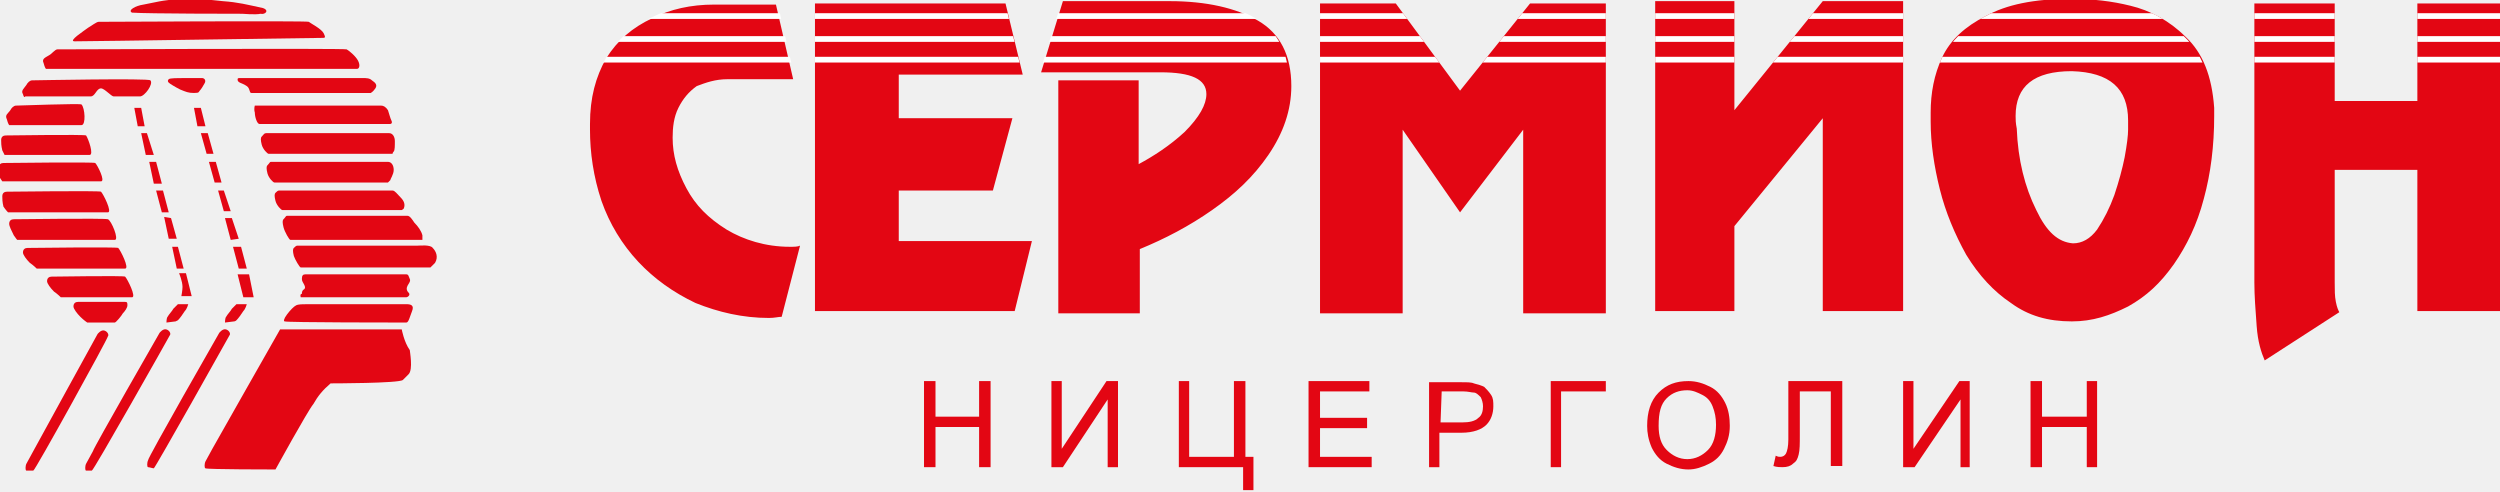
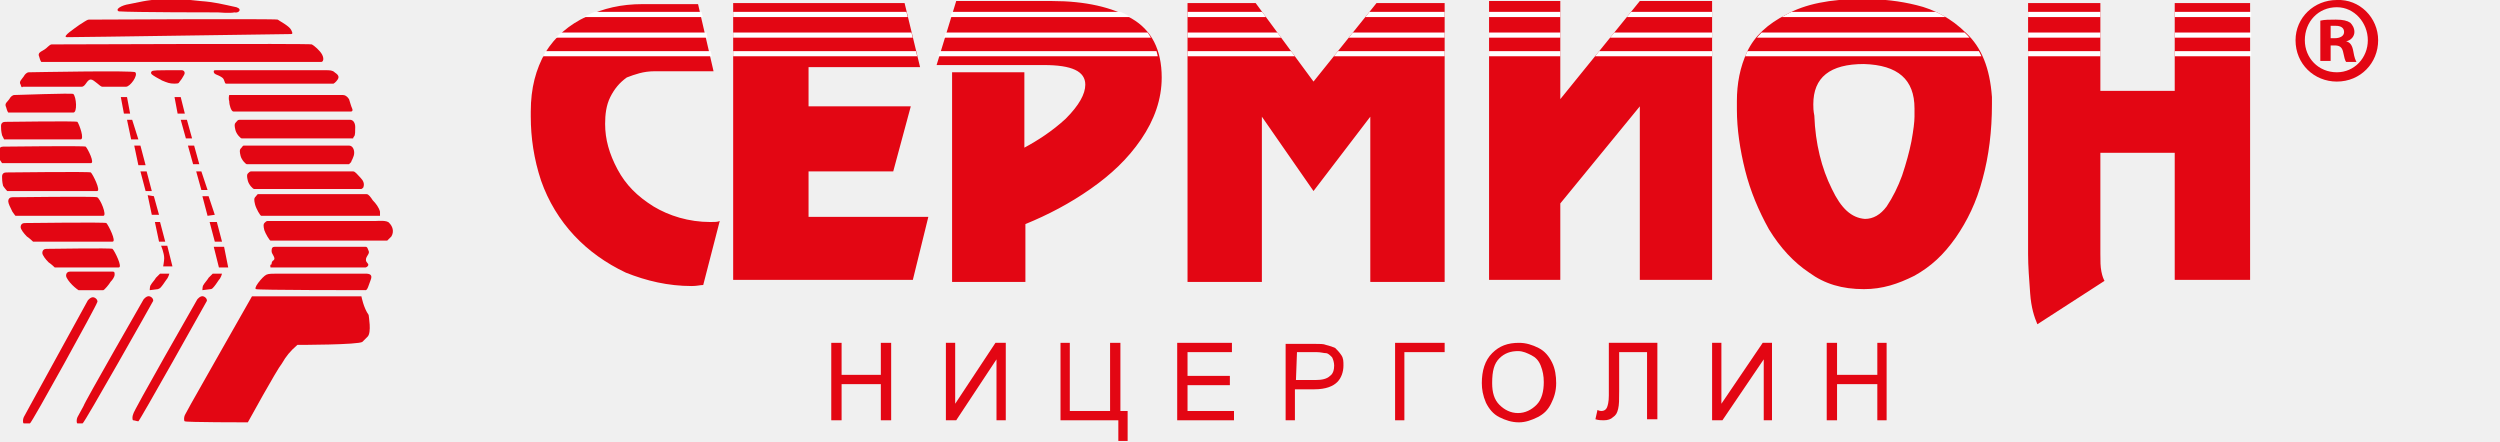
- <svg xmlns="http://www.w3.org/2000/svg" xmlns:xlink="http://www.w3.org/1999/xlink" version="1.1" id="Isolation_Mode" x="0px" y="0px" viewBox="0 0 217.8 42.8" style="enable-background:new 0 0 217.8 42.8;" xml:space="preserve">
+ <svg xmlns="http://www.w3.org/2000/svg" xmlns:xlink="http://www.w3.org/1999/xlink" version="1.1" id="Isolation_Mode" x="0px" y="0px" viewBox="0 0 242.1 42.8" style="enable-background:new 0 0 242.1 42.8;" xml:space="preserve">
  <style type="text/css">
	.st0{fill:#E30613;}
	.st1{clip-path:url(#SVGID_2_);fill:none;stroke:#FFFFFF;stroke-width:0.5;stroke-miterlimit:3.864;}
</style>
  <g id="Logo_1_">
    <g>
      <path class="st0" d="M180.5,6.2c-3.3,0-4.9,1.3-4.9,3.9c0,0.3,0,0.6,0.1,1.1c0.1,2.7,0.7,5.1,1.7,7.1c0.9,1.9,1.9,2.8,3.2,2.9    c0.8,0,1.5-0.4,2.1-1.2c0.6-0.9,1.1-1.9,1.5-3c0.4-1.2,0.7-2.3,0.9-3.3c0.2-1.1,0.3-1.9,0.3-2.4v-0.8    C185.4,7.7,183.8,6.3,180.5,6.2 M180.5,28c-2.1,0-3.8-0.5-5.3-1.6c-1.5-1-2.8-2.4-3.9-4.2c-1-1.8-1.8-3.7-2.3-5.7s-0.8-4-0.8-5.9    V9.8c0-1.7,0.3-3.3,1-4.8s2-2.7,3.8-3.6c1.8-1,4.2-1.5,7.4-1.5c1.9,0,3.6,0.2,5.2,0.6c1.7,0.4,3.4,1.3,4.8,2.7    c1.5,1.4,2.3,3.4,2.5,6.2v0.7c0,2.6-0.3,5-0.9,7.2c-0.6,2.3-1.5,4.1-2.6,5.7c-1.2,1.7-2.4,2.8-4,3.7C183.8,27.5,182.3,28,180.5,28     M165.8,27.1h-7V10.3l-7.7,9.4v7.4h-6.9v-27h6.9v9.5l7.7-9.5h7V27.1z M115,27.3v-27h6.6l5.6,7.6l6.1-7.6h6.6v27h-7.2v-16l-5.5,7.2    l-5-7.2v16H115z M92.2,27.1V7h7v7.3c1.3-0.7,2.7-1.6,4-2.8c1.3-1.3,1.9-2.4,1.9-3.3c0-1.3-1.3-1.9-4-1.9H90.7l1.9-6.2h9.3    c3.2,0,5.8,0.6,7.7,1.7c1.9,1.1,2.9,3,2.9,5.7c0,2.1-0.7,4.1-2,6s-2.9,3.4-4.9,4.8s-4.1,2.5-6.3,3.4v5.6h-7.1V27.1z M71,27.1V0.3    h16.6l1.5,6.2H78.3v3.8h9.9l-1.7,6.3h-8.2V21h11.6l-1.5,6.1H71z M51.4,11.3v-0.5c0-2.3,0.5-4.1,1.4-5.7c1-1.6,2.3-2.7,4-3.5    c1.6-0.8,3.4-1.2,5.4-1.2h5.4l1.5,6.5h-5.7c-1.1,0-1.9,0.3-2.7,0.6C60,8,59.5,8.6,59.1,9.4c-0.4,0.8-0.5,1.7-0.5,2.6    c0,1.5,0.4,2.9,1.2,4.4s1.9,2.6,3.5,3.6c1.5,0.9,3.4,1.5,5.5,1.5c0.4,0,0.7,0,0.9-0.1l-1.6,6.2c-0.3,0-0.6,0.1-1.1,0.1    c-2.3,0-4.4-0.5-6.4-1.3c-1.9-0.9-3.6-2.1-5-3.6s-2.5-3.3-3.2-5.3C51.7,15.4,51.4,13.3,51.4,11.3 M196.4,24.6V0.3h7v8.5h7.2V0.3    h7.3v26.8h-7.3V14.8h-7.2v9.8c0,0.7,0,1.2,0.1,1.7s0.2,0.7,0.3,0.9l-6.5,4.2c-0.3-0.7-0.6-1.6-0.7-3    C196.5,27,196.4,25.8,196.4,24.6" />
-       <path class="st0" d="M2.9,41c-0.1,0-0.5,0-0.6,0c-0.1,0-0.1-0.4,0-0.6c0.1-0.2,0.5-0.9,0.6-1.1C3,39.1,8.5,29.1,8.5,29.1    s0.3-0.4,0.6-0.3s0.4,0.4,0.3,0.5C9.4,29.5,3,41.1,2.9,41" />
+       <path class="st0" d="M2.9,41c-0.1,0-0.5,0-0.6,0s-0.1-0.4,0-0.6c0.1-0.2,0.5-0.9,0.6-1.1C3,39.1,8.5,29.1,8.5,29.1    s0.3-0.4,0.6-0.3s0.4,0.4,0.3,0.5C9.4,29.5,3,41.1,2.9,41" />
      <path class="st0" d="M8,41c-0.1,0-0.4,0-0.5,0s-0.1-0.4,0-0.6c0.1-0.2,0.5-0.9,0.6-1.1c0-0.2,5.8-10.3,5.8-10.3s0.3-0.4,0.6-0.3    s0.4,0.4,0.3,0.5C14.7,29.4,8.1,41.1,8,41" />
      <path class="st0" d="M13.4,40.8c-0.1,0-0.4-0.1-0.5-0.1s-0.1-0.4,0-0.6C12.8,40,19.1,29,19.1,29s0.3-0.4,0.6-0.3    c0.3,0.1,0.4,0.4,0.3,0.5C19.9,29.4,13.5,40.8,13.4,40.8" />
      <path class="st0" d="M24,40.9c-0.1,0-6,0-6.1-0.1c-0.1,0-0.1-0.4,0-0.6c0.1-0.2,0.5-0.9,0.6-1.1c0.1-0.2,5.9-10.4,5.9-10.4H35    c0,0,0.2,1.1,0.7,1.8c0,0.1,0.3,1.7-0.1,2.1c-0.2,0.2-0.3,0.3-0.5,0.5c-0.3,0.3-6.3,0.3-6.3,0.3c-0.7,0.6-1.1,1.1-1.5,1.8    C26.8,35.8,24,40.9,24,40.9" />
      <path class="st0" d="M7.6,28.1H10c0.1,0,0.6-0.6,0.7-0.8c0.2-0.2,0.4-0.5,0.4-0.7s0-0.3-0.2-0.3s-3.9,0-4.1,0s-0.4,0.1-0.4,0.4    c0,0.2,0.3,0.6,0.6,0.9C7.3,27.9,7.6,28.1,7.6,28.1" />
      <path class="st0" d="M5.3,25.9h6.2c0.4,0-0.4-1.6-0.6-1.8c-0.1-0.1-6.1,0-6.4,0c-0.2,0-0.4,0.1-0.4,0.4c0,0.2,0.3,0.6,0.6,0.9    C5,25.6,5.3,25.9,5.3,25.9" />
      <path class="st0" d="M3.2,23.4h7.7c0.4,0-0.4-1.6-0.6-1.8c-0.1-0.1-7.7,0-7.9,0C2.2,21.6,2,21.7,2,22c0,0.2,0.3,0.6,0.6,0.9    C2.9,23.1,3.2,23.4,3.2,23.4" />
      <path class="st0" d="M1.5,20.9H10c0.4,0-0.3-1.7-0.6-1.8c-0.3-0.1-8,0-8.2,0s-0.4,0.1-0.4,0.4c0,0.2,0.2,0.6,0.4,1    C1.4,20.8,1.5,20.9,1.5,20.9" />
      <path class="st0" d="M0.7,18.5h8.7c0.4,0-0.4-1.6-0.6-1.8c-0.1-0.1-8,0-8.2,0s-0.4,0.1-0.4,0.4c0,0.2,0,0.5,0.1,0.9    C0.5,18.3,0.7,18.5,0.7,18.5" />
      <path class="st0" d="M0.2,15.8h8.6c0.4,0-0.3-1.4-0.5-1.6c-0.1-0.1-7.8,0-8,0s-0.4,0.1-0.4,0.4c0,0.2,0,0.5,0.1,0.9    C0.2,15.8,0.2,15.8,0.2,15.8" />
      <path class="st0" d="M0.4,13.5h7.4c0.4,0-0.1-1.4-0.3-1.7c-0.1-0.1-6.8,0-7,0s-0.4,0.1-0.4,0.4c0,0.2,0,0.5,0.1,0.9    C0.4,13.5,0.4,13.5,0.4,13.5" />
      <path class="st0" d="M0.8,10.9h6.3c0.4,0,0.3-1.5,0-1.8C7,9,1.6,9.2,1.4,9.2S1,9.4,0.9,9.6C0.7,9.9,0.4,10,0.6,10.4    C0.7,10.8,0.8,10.9,0.8,10.9" />
      <path class="st0" d="M2.2,8.4h5.7c0.4,0,0.5-0.7,0.9-0.7c0.3,0,0.9,0.7,1.1,0.7h2.3c0.4,0,1.2-1.1,0.9-1.4C13,6.8,3,7,2.8,7    S2.4,7.2,2.3,7.4C2.1,7.7,1.8,7.9,2,8.2C2.1,8.6,2.2,8.4,2.2,8.4" />
      <path class="st0" d="M4,6h27.1c0.2,0,0.3-0.3,0.1-0.7c-0.2-0.4-0.8-0.9-1-1c-0.1-0.1-25,0-25.2,0c-0.2,0-0.5,0.4-0.7,0.5    C4,5,3.6,5.1,3.8,5.5C3.9,5.9,4,6,4,6" />
-       <path class="st0" d="M6.5,3.6c1.5,0,20.8-0.3,21.6-0.3c0.2,0,0.3,0,0.1-0.4C28,2.5,27,2,26.9,1.9c-0.1-0.1-18.1,0-18.3,0    c-0.2,0-0.7,0.4-0.9,0.5C7.3,2.7,5.9,3.6,6.5,3.6" />
+       <path class="st0" d="M6.5,3.6c1.5,0,20.8-0.3,21.6-0.3c0.2,0,0.3,0,0.1-0.4C28,2.5,27,2,26.9,1.9s-18.1,0-18.3,0    c-0.2,0-0.7,0.4-0.9,0.5C7.3,2.7,5.9,3.6,6.5,3.6" />
      <path class="st0" d="M21.1,1.2c0,0,1.2,0.1,1.6,0c0.4,0.1,0.8-0.3,0.2-0.5c-1.4-0.3-2.1-0.5-3.5-0.6c-1.8-0.2-2.9-0.3-4.7-0.1    c-0.8,0.1-0.7,0.1-2.2,0.4c-0.7,0.1-1.4,0.5-1,0.7C12.8,1.2,21.1,1.2,21.1,1.2" />
    </g>
    <polygon class="st0" points="12,11 12.6,11 12.3,9.4 11.7,9.4  " />
    <polygon class="st0" points="17.2,11 17.9,11 17.5,9.4 16.9,9.4  " />
    <polygon class="st0" points="12.7,13.5 13.4,13.5 12.8,11.6 12.3,11.6  " />
    <polygon class="st0" points="18,13.4 18.6,13.4 18.1,11.6 17.5,11.6  " />
    <polygon class="st0" points="13.4,16 14.1,16 13.6,14.1 13,14.1  " />
    <polygon class="st0" points="18.7,15.9 19.3,15.9 18.8,14.1 18.2,14.1  " />
    <polygon class="st0" points="14.1,18.5 14.7,18.5 14.2,16.6 13.6,16.6  " />
    <polygon class="st0" points="19.5,18.4 20.1,18.4 19.5,16.6 19,16.6  " />
    <polygon class="st0" points="14.7,20.8 15.4,20.8 14.9,19 14.3,18.9  " />
    <polygon class="st0" points="19.6,19 20.1,20.9 20.8,20.8 20.2,19  " />
    <polygon class="st0" points="15.4,23.4 16,23.4 15.5,21.5 15,21.5  " />
    <polygon class="st0" points="20.3,21.5 20.8,23.4 21.5,23.4 21,21.5  " />
    <g>
      <path class="st0" d="M15.6,23.8c0,0,0.3,0.7,0.3,1.2c0,0.3-0.1,0.8-0.1,0.8h0.9l-0.5-2H15.6z" />
    </g>
    <polygon class="st0" points="20.7,23.9 21.2,25.9 22.1,25.9 21.7,23.9  " />
    <g>
      <path class="st0" d="M14.5,28.1c0,0,0-0.4,0.1-0.5c0.1-0.2,0.4-0.5,0.5-0.7c0.2-0.2,0.4-0.4,0.4-0.4h0.9c0,0-0.1,0.4-0.3,0.6    c-0.2,0.3-0.4,0.6-0.6,0.8C15.3,28,15.3,28,15.3,28L14.5,28.1z" />
      <path class="st0" d="M19.6,28.1c0,0,0-0.4,0.1-0.5c0.1-0.2,0.4-0.5,0.5-0.7c0.2-0.2,0.4-0.4,0.4-0.4h0.9c0,0-0.1,0.4-0.3,0.6    c-0.2,0.3-0.4,0.6-0.6,0.8C20.5,28,20.4,28,20.4,28L19.6,28.1z" />
      <path class="st0" d="M14.7,7.2c-0.1-0.1-0.1-0.2,0-0.3c0.1-0.1,0.8-0.1,1.4-0.1s1.3,0,1.5,0S18,7,17.8,7.3    c-0.1,0.2-0.3,0.5-0.4,0.6s0,0.2-0.5,0.2S16.2,8,15.7,7.8C15.3,7.6,14.8,7.3,14.7,7.2" />
      <path class="st0" d="M20.9,6.8h10.7c0.3,0,0.6,0,0.8,0.2c0.3,0.2,0.5,0.4,0.3,0.7c-0.2,0.3-0.4,0.4-0.4,0.4H21.9    c-0.2,0-0.1-0.4-0.4-0.6s-0.4-0.2-0.6-0.3c-0.2-0.1-0.2-0.2-0.2-0.3C20.7,6.8,20.8,6.8,20.9,6.8" />
      <path class="st0" d="M22.2,9.2h11c0.2,0,0.4,0.1,0.6,0.4c0.1,0.3,0.2,0.7,0.3,0.9s0,0.3-0.1,0.3H22.6c-0.2,0-0.4-0.6-0.4-1    C22.1,9.5,22.2,9.2,22.2,9.2" />
      <path class="st0" d="M23.2,11.6h10.7c0.3,0,0.5,0.3,0.5,0.7s0,0.8-0.1,0.9c-0.1,0.1-0.1,0.2-0.1,0.2H23.4c-0.1,0-0.5-0.4-0.6-0.8    c-0.1-0.4-0.1-0.6,0-0.7C23,11.7,23,11.6,23.2,11.6" />
      <path class="st0" d="M23.6,14.1h10.2c0.3,0,0.5,0.3,0.5,0.7S34,15.6,34,15.7c-0.1,0.1-0.2,0.2-0.2,0.2h-9.9    c-0.1,0-0.5-0.4-0.6-0.8c-0.1-0.4-0.1-0.6,0-0.7C23.5,14.2,23.5,14.1,23.6,14.1" />
      <path class="st0" d="M24.3,16.6c0.1,0,9.6,0,9.9,0c0.2,0,0.4,0.3,0.7,0.6c0.3,0.3,0.4,0.6,0.3,0.9c0,0.1-0.2,0.2-0.2,0.2H24.6    c-0.1,0-0.5-0.4-0.6-0.8s-0.1-0.6,0-0.7S24.2,16.6,24.3,16.6" />
      <path class="st0" d="M25,18.8c0.1,0,10.2,0,10.5,0c0.2,0,0.4,0.3,0.6,0.6c0.3,0.3,0.6,0.7,0.7,1.1c0,0.1,0,0.4,0,0.4H25.3    c-0.1,0-0.5-0.7-0.6-1.1s-0.1-0.6,0-0.7C24.9,18.9,24.9,18.8,25,18.8" />
      <path class="st0" d="M25.9,21.4c0.1,0,10.2,0,10.5,0c0.2,0,1.1-0.1,1.3,0.2c0.3,0.3,0.5,0.8,0.2,1.3c-0.1,0.1-0.4,0.4-0.4,0.4    H26.2c-0.1,0-0.5-0.7-0.6-1c-0.1-0.4-0.1-0.6,0-0.7C25.7,21.5,25.8,21.4,25.9,21.4" />
      <path class="st0" d="M24.8,28c-0.1,0-0.1-0.2,0.2-0.6c0.3-0.4,0.6-0.7,0.8-0.8c0.2-0.1,0.6-0.1,1-0.1h8.6c0.4,0,0.7,0.1,0.5,0.6    s-0.3,1-0.5,1C35,28.1,24.9,28.1,24.8,28" />
      <path class="st0" d="M26.2,25.9h9.2c0.1,0,0.4-0.2,0.2-0.4c-0.2-0.2-0.2-0.4-0.1-0.6c0.1-0.2,0.3-0.4,0.2-0.6s-0.1-0.4-0.3-0.4    s-8.6,0-8.8,0s-0.3,0.1-0.3,0.4c0,0.2,0.1,0.3,0.2,0.5s0.1,0.3,0,0.4c-0.2,0.1-0.2,0.3-0.2,0.4C26.1,25.6,26.2,25.9,26.2,25.9" />
    </g>
    <polygon class="st0" points="80.5,40.7 80.5,33.2 81.5,33.2 81.5,36.3 85.3,36.3 85.3,33.2 86.3,33.2 86.3,40.7 85.3,40.7    85.3,37.2 81.5,37.2 81.5,40.7  " />
    <polygon class="st0" points="91.6,33.2 92.5,33.2 92.5,39.1 96.4,33.2 97.4,33.2 97.4,40.7 96.5,40.7 96.5,34.8 92.6,40.7    91.6,40.7  " />
    <polygon class="st0" points="102.7,33.2 103.6,33.2 103.6,39.8 107.5,39.8 107.5,33.2 108.5,33.2 108.5,39.8 109.2,39.8    109.2,42.7 108.3,42.7 108.3,40.7 102.7,40.7  " />
    <polygon class="st0" points="114,40.7 114,33.2 119.3,33.2 119.3,34.1 115,34.1 115,36.4 119.1,36.4 119.1,37.3 115,37.3 115,39.8    119.5,39.8 119.5,40.7  " />
    <g>
      <path class="st0" d="M125.5,36.8h1.9c0.6,0,1.1-0.1,1.4-0.4c0.3-0.2,0.4-0.6,0.4-1c0-0.3-0.1-0.6-0.2-0.8    c-0.2-0.2-0.4-0.4-0.6-0.4c-0.2,0-0.5-0.1-0.9-0.1h-1.9L125.5,36.8L125.5,36.8z M124.5,40.7v-7.4h2.8c0.5,0,0.9,0,1.1,0.1    c0.4,0.1,0.7,0.2,0.9,0.3c0.2,0.2,0.4,0.4,0.6,0.7c0.2,0.3,0.2,0.6,0.2,1c0,0.6-0.2,1.2-0.6,1.6c-0.4,0.4-1.1,0.7-2.2,0.7h-1.9v3    C125.4,40.7,124.5,40.7,124.5,40.7z" />
    </g>
    <polygon class="st0" points="135.1,33.2 139.9,33.2 139.9,34.1 136,34.1 136,40.7 135.1,40.7  " />
    <g>
-       <path class="st0" d="M144.5,37.1c0,0.9,0.2,1.6,0.7,2.1s1.1,0.8,1.8,0.8s1.3-0.3,1.8-0.8s0.7-1.3,0.7-2.2c0-0.6-0.1-1.1-0.3-1.6    s-0.5-0.8-0.9-1S147.5,34,147,34c-0.7,0-1.3,0.2-1.8,0.7C144.7,35.2,144.5,35.9,144.5,37.1 M143.5,37.1c0-1.2,0.3-2.2,1-2.9    s1.5-1,2.6-1c0.7,0,1.3,0.2,1.9,0.5c0.6,0.3,1,0.8,1.3,1.4c0.3,0.6,0.4,1.3,0.4,2c0,0.8-0.2,1.4-0.5,2s-0.7,1-1.3,1.3    s-1.2,0.5-1.8,0.5c-0.7,0-1.3-0.2-1.9-0.5c-0.6-0.3-1-0.8-1.3-1.4C143.6,38.3,143.5,37.7,143.5,37.1" />
+       <path class="st0" d="M144.5,37.1c0,0.9,0.2,1.6,0.7,2.1s1.1,0.8,1.8,0.8s1.3-0.3,1.8-0.8s0.7-1.3,0.7-2.2c0-0.6-0.1-1.1-0.3-1.6    s-0.5-0.8-0.9-1S147.5,34,147,34c-0.7,0-1.3,0.2-1.8,0.7S144.5,35.9,144.5,37.1 M143.5,37.1c0-1.2,0.3-2.2,1-2.9s1.5-1,2.6-1    c0.7,0,1.3,0.2,1.9,0.5c0.6,0.3,1,0.8,1.3,1.4c0.3,0.6,0.4,1.3,0.4,2c0,0.8-0.2,1.4-0.5,2s-0.7,1-1.3,1.3s-1.2,0.5-1.8,0.5    c-0.7,0-1.3-0.2-1.9-0.5c-0.6-0.3-1-0.8-1.3-1.4C143.6,38.3,143.5,37.7,143.5,37.1" />
      <path class="st0" d="M155.9,33.2h4.6v7.4h-1v-6.5h-2.7v3.8c0,0.8,0,1.3-0.1,1.7s-0.2,0.6-0.5,0.8c-0.2,0.2-0.5,0.3-0.9,0.3    c-0.2,0-0.5,0-0.8-0.1l0.2-0.9c0.2,0.1,0.3,0.1,0.4,0.1c0.2,0,0.4-0.1,0.5-0.3s0.2-0.6,0.2-1.2v-5.1H155.9z" />
    </g>
    <polygon class="st0" points="165.8,33.2 166.7,33.2 166.7,39.1 170.7,33.2 171.6,33.2 171.6,40.7 170.8,40.7 170.8,34.8    166.8,40.7 165.8,40.7  " />
    <polygon class="st0" points="176.9,40.7 176.9,33.2 177.9,33.2 177.9,36.3 181.8,36.3 181.8,33.2 182.7,33.2 182.7,40.7    181.8,40.7 181.8,37.2 177.9,37.2 177.9,40.7  " />
    <g>
      <g>
-         <defs>
-           <path id="SVGID_1_" d="M62.2,0.3c-2,0-3.8,0.4-5.4,1.2c-1.7,0.8-3,1.9-4,3.5c-0.9,1.6-1.4,3.4-1.4,5.7v0.5c0,2.1,0.3,4.1,1.1,6      c0.7,2,1.8,3.8,3.2,5.3s3,2.6,5,3.6c2,0.9,4.1,1.3,6.4,1.3c0.5,0,0.8-0.1,1.1-0.1l1.6-6.2c-0.2,0.1-0.5,0.1-0.9,0.1      c-2.1,0-4-0.5-5.5-1.5c-1.6-0.9-2.7-2.1-3.5-3.6s-1.2-2.9-1.2-4.4c0-1,0.1-1.9,0.5-2.6c0.4-0.7,0.9-1.4,1.6-1.9      c0.7-0.3,1.6-0.6,2.7-0.6h5.7l-1.5-6.5h-5.5V0.3z M71,0.3v26.8h17.3l1.5-6.1H78.3v-4.4h8.2l1.7-6.3h-9.9V6.6h10.8l-1.5-6.2H71      V0.3z M210.6,0.3v8.5h-7.2V0.3h-7v24.2c0,1.2,0.1,2.5,0.3,3.8c0.1,1.4,0.4,2.3,0.7,3l6.5-4.2c-0.1-0.1-0.3-0.4-0.3-0.9      c-0.1-0.5-0.1-1.1-0.1-1.7v-9.8h7.2v12.4h7.3V0.3H210.6z M133.3,0.3l-6.1,7.6l-5.6-7.6H115v27h7.2v-16l5,7.2l5.5-7.2v16h7.2v-27      C139.9,0.3,133.3,0.3,133.3,0.3z M92.5,0.1l-1.9,6.2H101c2.7,0,4,0.7,4,1.9c0,0.9-0.6,2.1-1.9,3.3c-1.3,1.3-2.6,2.2-4,2.8V7h-7      v20.1h7v-5.6c2.2-0.9,4.3-2,6.3-3.4c2-1.3,3.6-2.9,4.9-4.8s2-3.8,2-6c0-2.7-1-4.6-2.9-5.7s-4.5-1.7-7.7-1.7h-9.2V0.1z       M158.8,0.1l-7.7,9.5V0.1h-6.9v27.1h6.9v-7.4l7.7-9.4v16.8h7V0.1H158.8z M177.4,18.3c-1-2-1.5-4.4-1.7-7.1      c-0.1-0.5-0.1-0.9-0.1-1.1c0-2.6,1.6-3.9,4.9-3.9c3.2,0.1,4.8,1.5,4.8,4.4v0.8c0,0.5-0.1,1.3-0.3,2.4s-0.5,2.1-0.9,3.3      c-0.4,1.1-0.9,2.1-1.5,3c-0.7,0.8-1.3,1.2-2.1,1.2C179.3,21.2,178.2,20.3,177.4,18.3 M173,1.4c-1.8,0.9-3,2.2-3.8,3.6      c-0.7,1.5-1,3-1,4.8v0.9c0,1.9,0.3,3.9,0.8,5.9s1.3,3.9,2.3,5.7c1.1,1.7,2.4,3.2,3.9,4.2c1.5,1.1,3.2,1.6,5.3,1.6      c1.7,0,3.3-0.5,4.8-1.3c1.5-0.9,2.8-2.1,4-3.7c1.1-1.6,2-3.4,2.6-5.7c0.6-2.2,0.9-4.6,0.9-7.2V9.4c-0.2-2.7-1-4.8-2.5-6.2      c-1.4-1.5-3-2.3-4.8-2.7c-1.7-0.4-3.4-0.6-5.2-0.6C177.2-0.1,174.8,0.4,173,1.4" />
-         </defs>
-         <clipPath id="SVGID_2_">
-           <use xlink:href="#SVGID_1_" style="overflow:visible;" />
-         </clipPath>
-         <path class="st1" d="M280.7,5.2H40.8 M280.7,3.4H40.8 M280.7,1.4H40.8" />
+         <g>
+           <defs>
+             <path id="SVGID_1_" d="M62.2,0.3c-2,0-3.8,0.4-5.4,1.2c-1.7,0.8-3,1.9-4,3.5c-0.9,1.6-1.4,3.4-1.4,5.7v0.5c0,2.1,0.3,4.1,1.1,6       c0.7,2,1.8,3.8,3.2,5.3s3,2.6,5,3.6c2,0.9,4.1,1.3,6.4,1.3c0.5,0,0.8-0.1,1.1-0.1l1.6-6.2c-0.2,0.1-0.5,0.1-0.9,0.1       c-2.1,0-4-0.5-5.5-1.5c-1.6-0.9-2.7-2.1-3.5-3.6s-1.2-2.9-1.2-4.4c0-1,0.1-1.9,0.5-2.6c0.4-0.7,0.9-1.4,1.6-1.9       c0.7-0.3,1.6-0.6,2.7-0.6h5.7l-1.5-6.5h-5.5L62.2,0.3L62.2,0.3z M71,0.3v26.8h17.3l1.5-6.1H78.3v-4.4h8.2l1.7-6.3h-9.9V6.6       h10.8l-1.5-6.2H71V0.3z M210.6,0.3v8.5h-7.2V0.3h-7v24.2c0,1.2,0.1,2.5,0.3,3.8c0.1,1.4,0.4,2.3,0.7,3l6.5-4.2       c-0.1-0.1-0.3-0.4-0.3-0.9c-0.1-0.5-0.1-1.1-0.1-1.7v-9.8h7.2v12.4h7.3V0.3H210.6z M133.3,0.3l-6.1,7.6l-5.6-7.6H115v27h7.2       v-16l5,7.2l5.5-7.2v16h7.2v-27C139.9,0.3,133.3,0.3,133.3,0.3z M92.5,0.1l-1.9,6.2H101c2.7,0,4,0.7,4,1.9       c0,0.9-0.6,2.1-1.9,3.3c-1.3,1.3-2.6,2.2-4,2.8V7h-7v20.1h7v-5.6c2.2-0.9,4.3-2,6.3-3.4c2-1.3,3.6-2.9,4.9-4.8s2-3.8,2-6       c0-2.7-1-4.6-2.9-5.7s-4.5-1.7-7.7-1.7h-9.2C92.5-0.1,92.5,0.1,92.5,0.1z M158.8,0.1l-7.7,9.5V0.1h-6.9v27.1h6.9v-7.4l7.7-9.4       v16.8h7V0.1H158.8z M177.4,18.3c-1-2-1.5-4.4-1.7-7.1c-0.1-0.5-0.1-0.9-0.1-1.1c0-2.6,1.6-3.9,4.9-3.9c3.2,0.1,4.8,1.5,4.8,4.4       v0.8c0,0.5-0.1,1.3-0.3,2.4s-0.5,2.1-0.9,3.3c-0.4,1.1-0.9,2.1-1.5,3c-0.7,0.8-1.3,1.2-2.1,1.2       C179.3,21.2,178.2,20.3,177.4,18.3 M173,1.4c-1.8,0.9-3,2.2-3.8,3.6c-0.7,1.5-1,3-1,4.8v0.9c0,1.9,0.3,3.9,0.8,5.9       s1.3,3.9,2.3,5.7c1.1,1.7,2.4,3.2,3.9,4.2c1.5,1.1,3.2,1.6,5.3,1.6c1.7,0,3.3-0.5,4.8-1.3c1.5-0.9,2.8-2.1,4-3.7       c1.1-1.6,2-3.4,2.6-5.7c0.6-2.2,0.9-4.6,0.9-7.2V9.4c-0.2-2.7-1-4.8-2.5-6.2c-1.4-1.5-3-2.3-4.8-2.7c-1.7-0.4-3.4-0.6-5.2-0.6       C177.2-0.1,174.8,0.4,173,1.4" />
+           </defs>
+           <clipPath id="SVGID_2_">
+             <use xlink:href="#SVGID_1_" style="overflow:visible;" />
+           </clipPath>
+           <path class="st1" d="M280.7,5.2H40.8 M280.7,3.4H40.8 M280.7,1.4H40.8" />
+         </g>
      </g>
    </g>
  </g>
+   <g>
+     <path class="st0" d="M230.3,3.9c0,2.2-1.7,4-4,4c-2.2,0-4-1.7-4-4c0-2.2,1.8-3.9,4-3.9C228.5-0.1,230.3,1.7,230.3,3.9z M223.2,3.9   c0,1.7,1.3,3.1,3.1,3.1c1.7,0,3-1.4,3-3.1c0-1.7-1.3-3.2-3-3.2C224.5,0.7,223.2,2.1,223.2,3.9z M225.6,5.9h-0.9V2   c0.4-0.1,0.9-0.1,1.5-0.1c0.7,0,1.1,0.1,1.4,0.3c0.2,0.2,0.4,0.5,0.4,0.9c0,0.4-0.3,0.8-0.8,0.9v0c0.4,0.1,0.6,0.4,0.7,1   c0.1,0.6,0.2,0.8,0.3,1h-1c-0.1-0.1-0.2-0.5-0.3-1c-0.1-0.4-0.3-0.6-0.8-0.6h-0.4V5.9z M225.7,3.7h0.4c0.5,0,0.9-0.2,0.9-0.6   c0-0.4-0.3-0.6-0.8-0.6c-0.2,0-0.4,0-0.5,0V3.7z" />
+   </g>
</svg>
